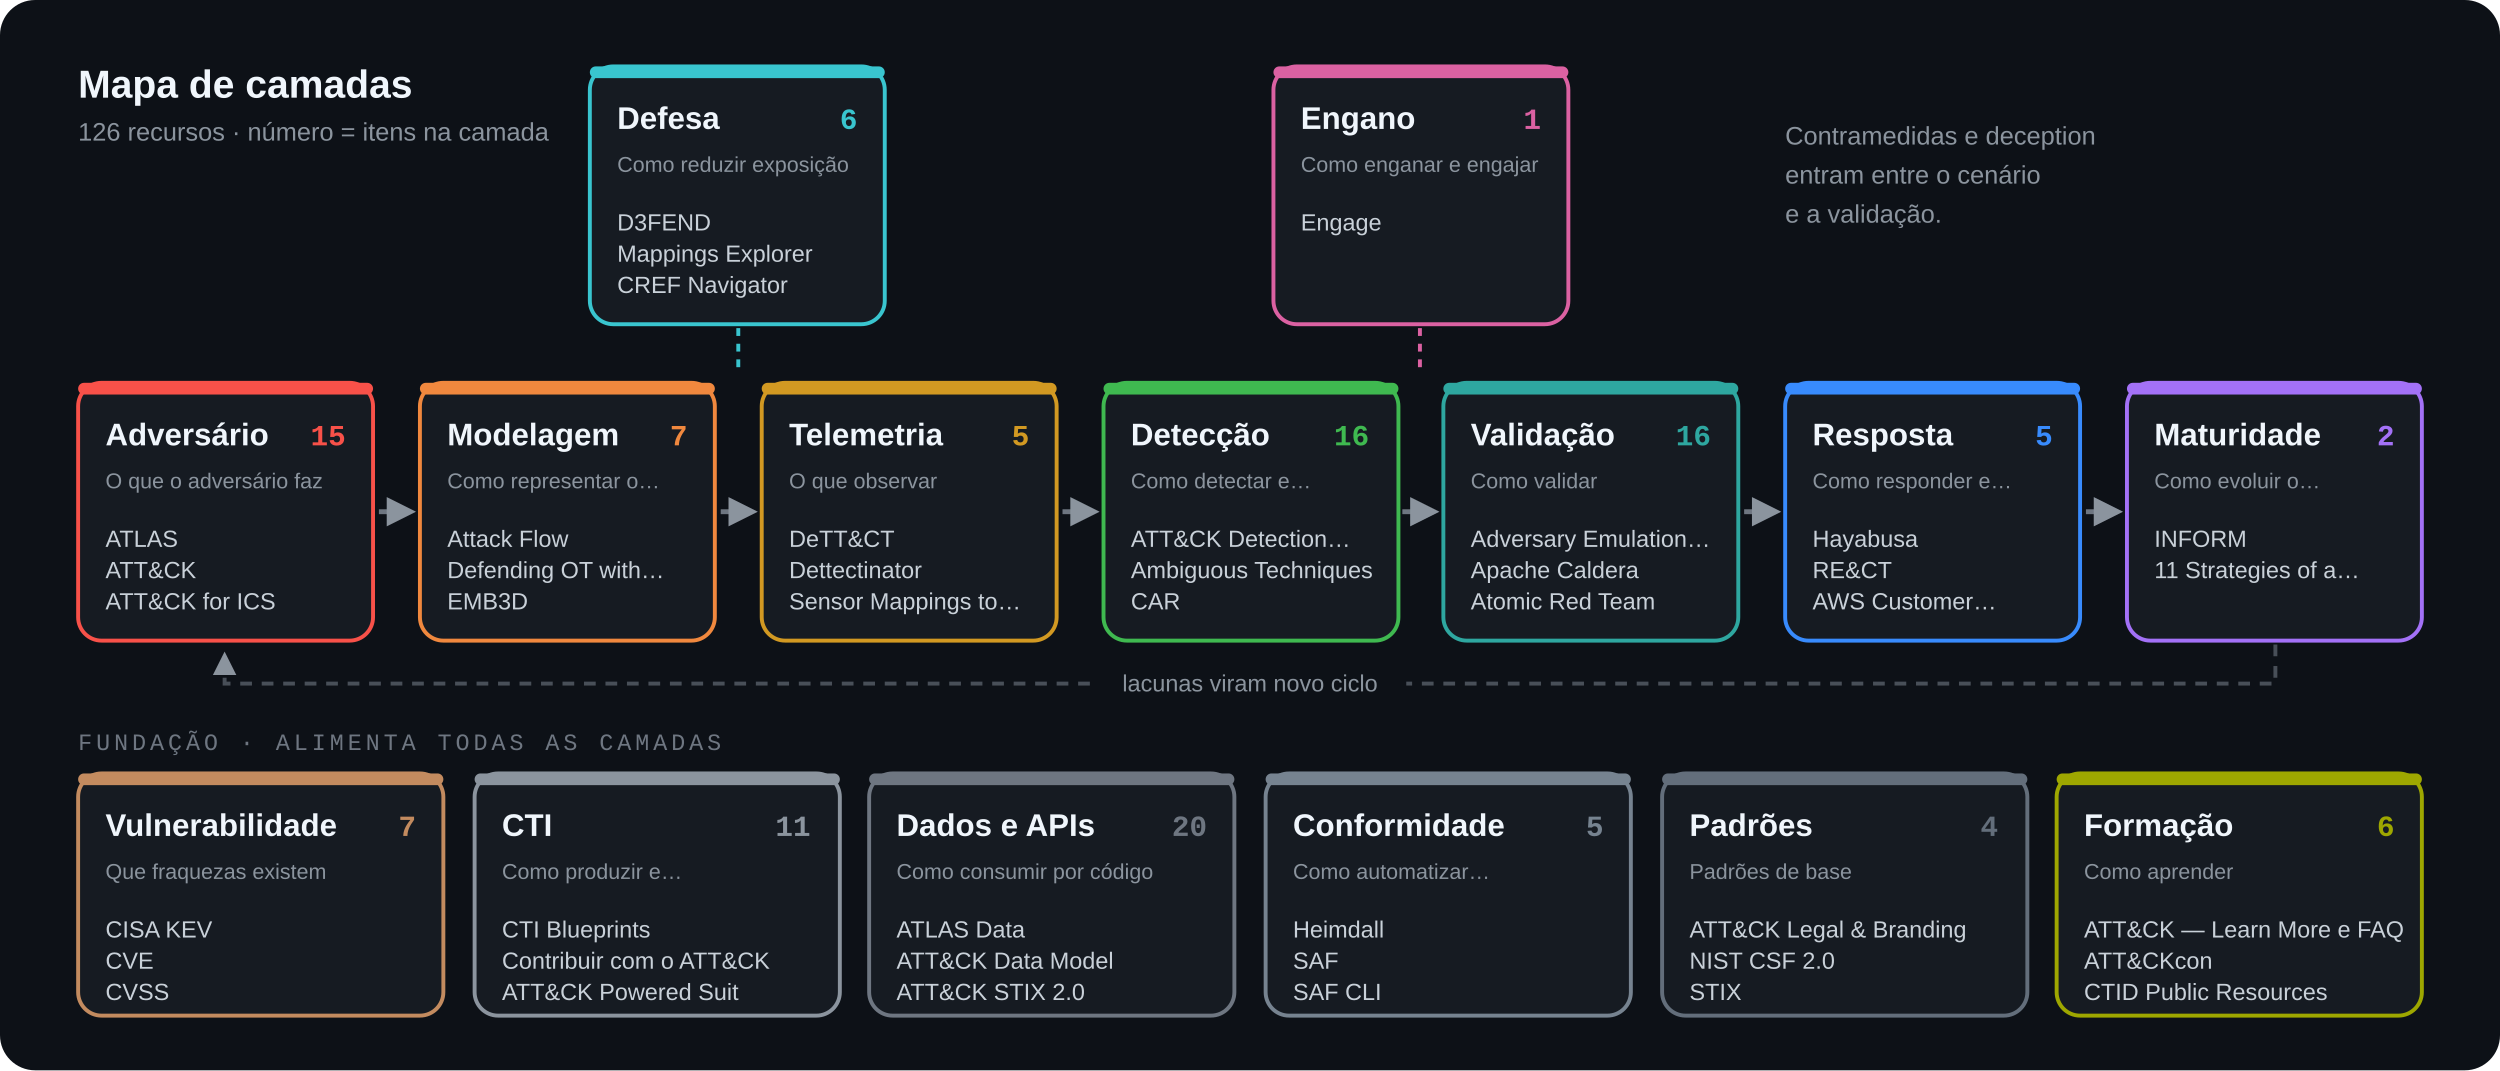
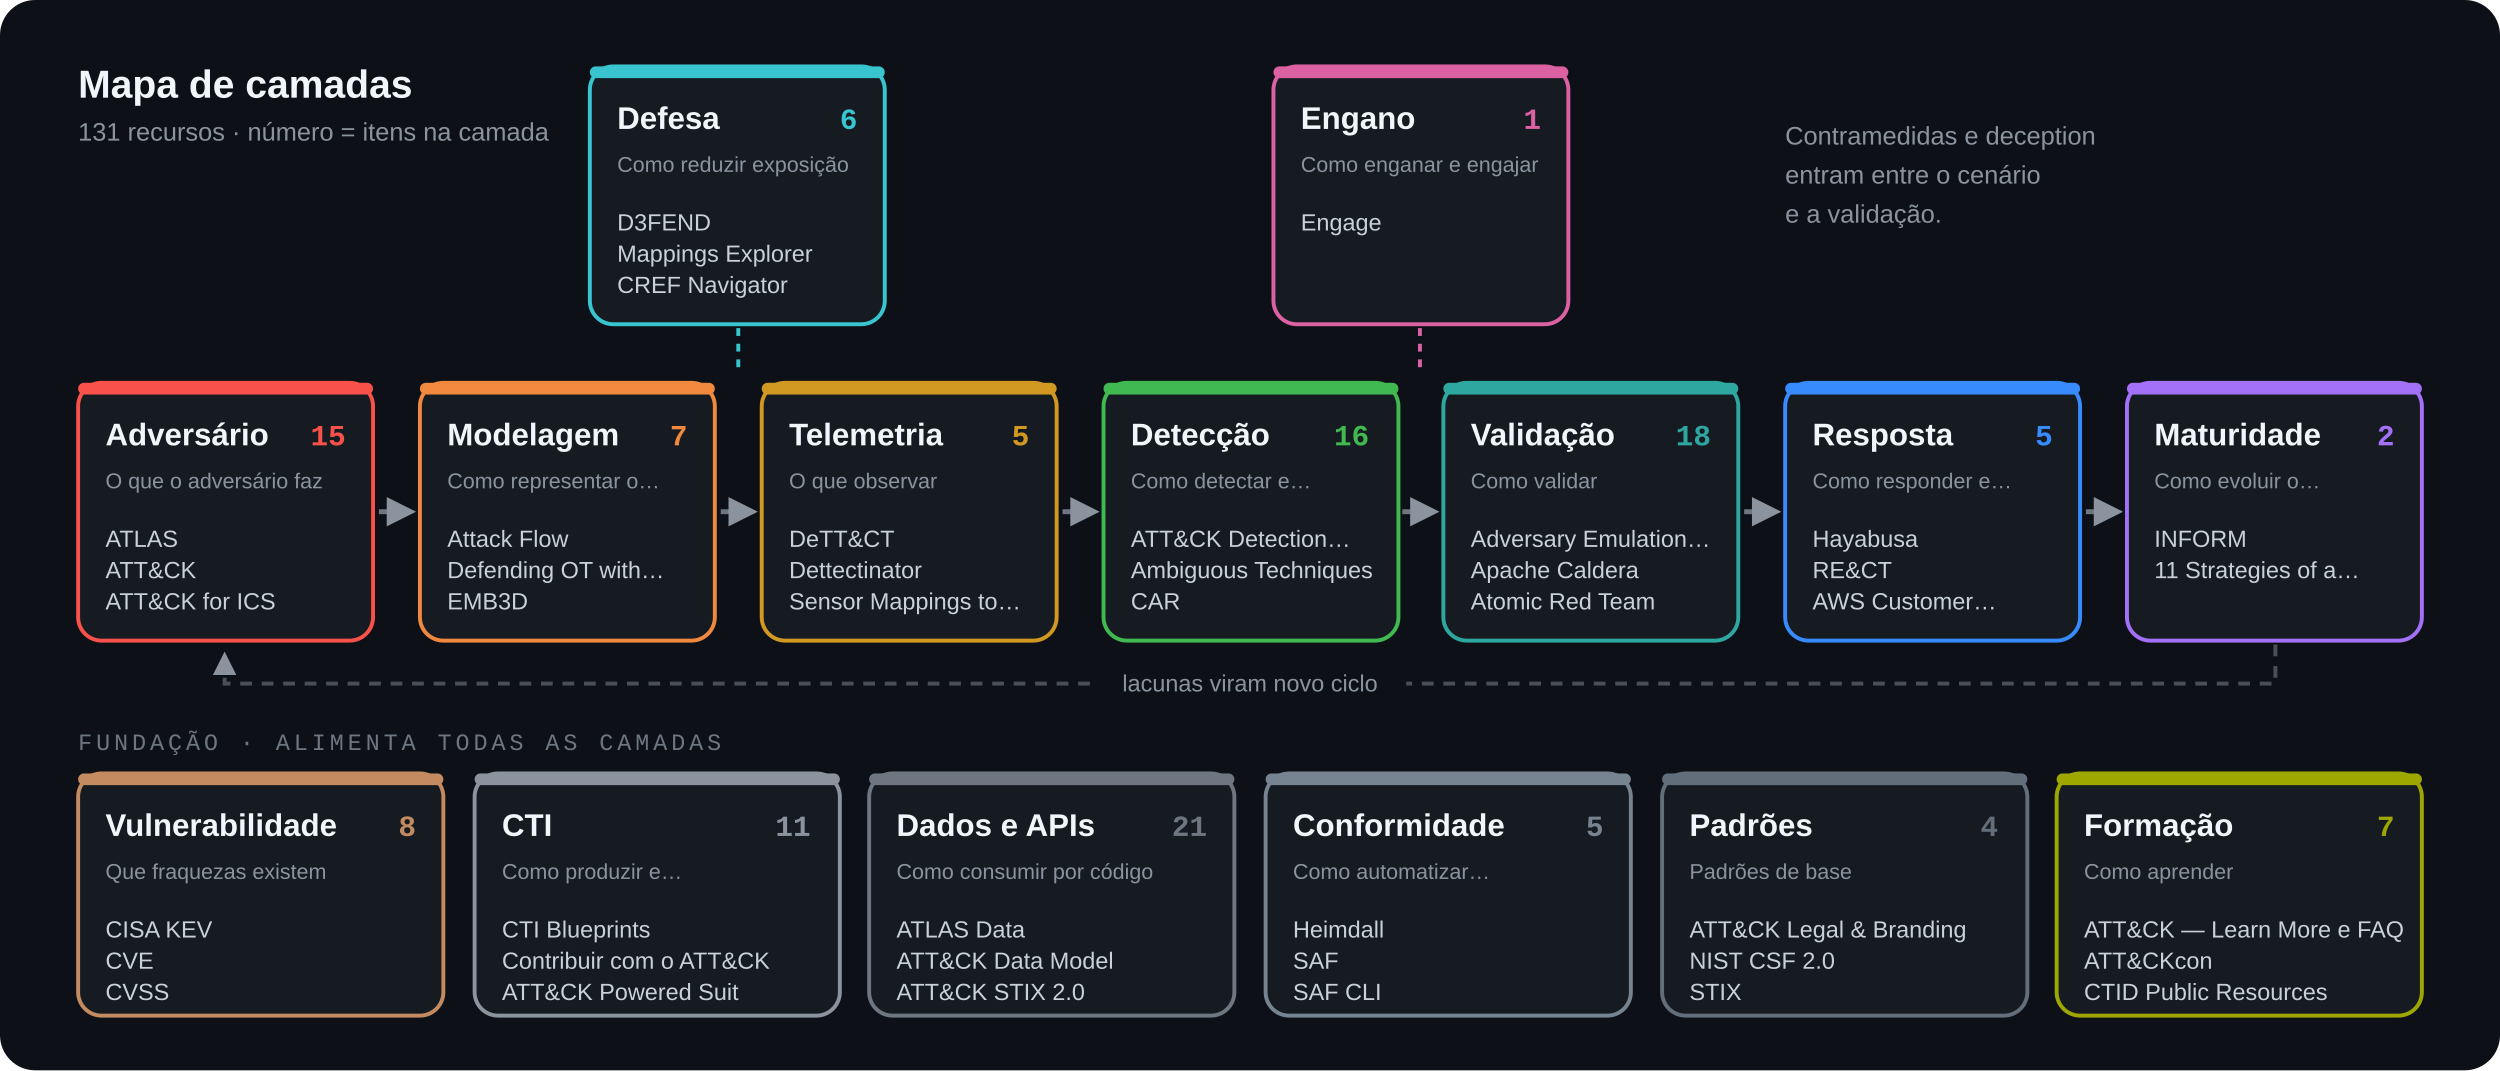
- <svg xmlns="http://www.w3.org/2000/svg" width="1280" height="548" viewBox="0 0 1280 548" role="img" aria-label="Mapa de camadas do ecossistema com 126 recursos">
+ <svg xmlns="http://www.w3.org/2000/svg" width="1280" height="548" viewBox="0 0 1280 548" role="img" aria-label="Mapa de camadas do ecossistema com 131 recursos">
  <defs>
    <marker id="arr" viewBox="0 0 10 10" refX="8" refY="5" markerWidth="6" markerHeight="6" orient="auto">
      <path d="M0 0 L10 5 L0 10 z" fill="#8b949e" />
    </marker>
  </defs>
  <rect width="1280" height="548" rx="18" fill="#0d1117" />
  <text x="40" y="50" font-family="'Segoe UI', 'Helvetica Neue', Arial, sans-serif" font-size="20" font-weight="800" fill="#f0f6fc">Mapa de camadas</text>
-   <text x="40" y="72" font-family="'Segoe UI', 'Helvetica Neue', Arial, sans-serif" font-size="13" fill="#8b949e">126 recursos · número = itens na camada</text>
+   <text x="40" y="72" font-family="'Segoe UI', 'Helvetica Neue', Arial, sans-serif" font-size="13" fill="#8b949e">131 recursos · número = itens na camada</text>
  <g>
    <rect x="40" y="196" width="151" height="132" rx="12" fill="#161b22" stroke="#f85149" stroke-width="2" />
    <rect x="40" y="196" width="151" height="6" rx="3" fill="#f85149" />
    <text x="54" y="228" font-family="'Segoe UI', 'Helvetica Neue', Arial, sans-serif" font-size="16" font-weight="700" fill="#f0f6fc">Adversário</text>
    <text x="177" y="228" text-anchor="end" font-family="'SFMono-Regular', Consolas, 'Liberation Mono', monospace" font-size="15" font-weight="700" fill="#f85149">15</text>
    <text x="54" y="250" font-family="'Segoe UI', 'Helvetica Neue', Arial, sans-serif" font-size="11" fill="#8b949e">O que o adversário faz</text>
    <text x="54" y="280" font-family="'Segoe UI', 'Helvetica Neue', Arial, sans-serif" font-size="12" fill="#c9d1d9">ATLAS</text>
    <text x="54" y="296" font-family="'Segoe UI', 'Helvetica Neue', Arial, sans-serif" font-size="12" fill="#c9d1d9">ATT&amp;CK</text>
    <text x="54" y="312" font-family="'Segoe UI', 'Helvetica Neue', Arial, sans-serif" font-size="12" fill="#c9d1d9">ATT&amp;CK for ICS</text>
  </g>
  <path d="M194 262 H210" stroke="#6e7681" stroke-width="2.5" marker-end="url(#arr)" />
  <g>
    <rect x="215" y="196" width="151" height="132" rx="12" fill="#161b22" stroke="#f0883e" stroke-width="2" />
    <rect x="215" y="196" width="151" height="6" rx="3" fill="#f0883e" />
    <text x="229" y="228" font-family="'Segoe UI', 'Helvetica Neue', Arial, sans-serif" font-size="16" font-weight="700" fill="#f0f6fc">Modelagem</text>
    <text x="352" y="228" text-anchor="end" font-family="'SFMono-Regular', Consolas, 'Liberation Mono', monospace" font-size="15" font-weight="700" fill="#f0883e">7</text>
    <text x="229" y="250" font-family="'Segoe UI', 'Helvetica Neue', Arial, sans-serif" font-size="11" fill="#8b949e">Como representar o…</text>
    <text x="229" y="280" font-family="'Segoe UI', 'Helvetica Neue', Arial, sans-serif" font-size="12" fill="#c9d1d9">Attack Flow</text>
    <text x="229" y="296" font-family="'Segoe UI', 'Helvetica Neue', Arial, sans-serif" font-size="12" fill="#c9d1d9">Defending OT with…</text>
    <text x="229" y="312" font-family="'Segoe UI', 'Helvetica Neue', Arial, sans-serif" font-size="12" fill="#c9d1d9">EMB3D</text>
  </g>
  <path d="M369 262 H385" stroke="#6e7681" stroke-width="2.5" marker-end="url(#arr)" />
  <g>
    <rect x="390" y="196" width="151" height="132" rx="12" fill="#161b22" stroke="#d29922" stroke-width="2" />
    <rect x="390" y="196" width="151" height="6" rx="3" fill="#d29922" />
    <text x="404" y="228" font-family="'Segoe UI', 'Helvetica Neue', Arial, sans-serif" font-size="16" font-weight="700" fill="#f0f6fc">Telemetria</text>
    <text x="527" y="228" text-anchor="end" font-family="'SFMono-Regular', Consolas, 'Liberation Mono', monospace" font-size="15" font-weight="700" fill="#d29922">5</text>
    <text x="404" y="250" font-family="'Segoe UI', 'Helvetica Neue', Arial, sans-serif" font-size="11" fill="#8b949e">O que observar</text>
    <text x="404" y="280" font-family="'Segoe UI', 'Helvetica Neue', Arial, sans-serif" font-size="12" fill="#c9d1d9">DeTT&amp;CT</text>
    <text x="404" y="296" font-family="'Segoe UI', 'Helvetica Neue', Arial, sans-serif" font-size="12" fill="#c9d1d9">Dettectinator</text>
    <text x="404" y="312" font-family="'Segoe UI', 'Helvetica Neue', Arial, sans-serif" font-size="12" fill="#c9d1d9">Sensor Mappings to…</text>
  </g>
  <path d="M544 262 H560" stroke="#6e7681" stroke-width="2.5" marker-end="url(#arr)" />
  <g>
    <rect x="565" y="196" width="151" height="132" rx="12" fill="#161b22" stroke="#3fb950" stroke-width="2" />
    <rect x="565" y="196" width="151" height="6" rx="3" fill="#3fb950" />
    <text x="579" y="228" font-family="'Segoe UI', 'Helvetica Neue', Arial, sans-serif" font-size="16" font-weight="700" fill="#f0f6fc">Detecção</text>
    <text x="701" y="228" text-anchor="end" font-family="'SFMono-Regular', Consolas, 'Liberation Mono', monospace" font-size="15" font-weight="700" fill="#3fb950">16</text>
    <text x="579" y="250" font-family="'Segoe UI', 'Helvetica Neue', Arial, sans-serif" font-size="11" fill="#8b949e">Como detectar e…</text>
    <text x="579" y="280" font-family="'Segoe UI', 'Helvetica Neue', Arial, sans-serif" font-size="12" fill="#c9d1d9">ATT&amp;CK Detection…</text>
    <text x="579" y="296" font-family="'Segoe UI', 'Helvetica Neue', Arial, sans-serif" font-size="12" fill="#c9d1d9">Ambiguous Techniques</text>
    <text x="579" y="312" font-family="'Segoe UI', 'Helvetica Neue', Arial, sans-serif" font-size="12" fill="#c9d1d9">CAR</text>
  </g>
  <path d="M718 262 H734" stroke="#6e7681" stroke-width="2.5" marker-end="url(#arr)" />
  <g>
    <rect x="739" y="196" width="151" height="132" rx="12" fill="#161b22" stroke="#2ea7a0" stroke-width="2" />
    <rect x="739" y="196" width="151" height="6" rx="3" fill="#2ea7a0" />
    <text x="753" y="228" font-family="'Segoe UI', 'Helvetica Neue', Arial, sans-serif" font-size="16" font-weight="700" fill="#f0f6fc">Validação</text>
-     <text x="876" y="228" text-anchor="end" font-family="'SFMono-Regular', Consolas, 'Liberation Mono', monospace" font-size="15" font-weight="700" fill="#2ea7a0">16</text>
+     <text x="876" y="228" text-anchor="end" font-family="'SFMono-Regular', Consolas, 'Liberation Mono', monospace" font-size="15" font-weight="700" fill="#2ea7a0">18</text>
    <text x="753" y="250" font-family="'Segoe UI', 'Helvetica Neue', Arial, sans-serif" font-size="11" fill="#8b949e">Como validar</text>
    <text x="753" y="280" font-family="'Segoe UI', 'Helvetica Neue', Arial, sans-serif" font-size="12" fill="#c9d1d9">Adversary Emulation…</text>
    <text x="753" y="296" font-family="'Segoe UI', 'Helvetica Neue', Arial, sans-serif" font-size="12" fill="#c9d1d9">Apache Caldera</text>
    <text x="753" y="312" font-family="'Segoe UI', 'Helvetica Neue', Arial, sans-serif" font-size="12" fill="#c9d1d9">Atomic Red Team</text>
  </g>
  <path d="M893 262 H909" stroke="#6e7681" stroke-width="2.5" marker-end="url(#arr)" />
  <g>
    <rect x="914" y="196" width="151" height="132" rx="12" fill="#161b22" stroke="#388bfd" stroke-width="2" />
    <rect x="914" y="196" width="151" height="6" rx="3" fill="#388bfd" />
    <text x="928" y="228" font-family="'Segoe UI', 'Helvetica Neue', Arial, sans-serif" font-size="16" font-weight="700" fill="#f0f6fc">Resposta</text>
    <text x="1051" y="228" text-anchor="end" font-family="'SFMono-Regular', Consolas, 'Liberation Mono', monospace" font-size="15" font-weight="700" fill="#388bfd">5</text>
    <text x="928" y="250" font-family="'Segoe UI', 'Helvetica Neue', Arial, sans-serif" font-size="11" fill="#8b949e">Como responder e…</text>
    <text x="928" y="280" font-family="'Segoe UI', 'Helvetica Neue', Arial, sans-serif" font-size="12" fill="#c9d1d9">Hayabusa</text>
    <text x="928" y="296" font-family="'Segoe UI', 'Helvetica Neue', Arial, sans-serif" font-size="12" fill="#c9d1d9">RE&amp;CT</text>
    <text x="928" y="312" font-family="'Segoe UI', 'Helvetica Neue', Arial, sans-serif" font-size="12" fill="#c9d1d9">AWS Customer…</text>
  </g>
  <path d="M1068 262 H1084" stroke="#6e7681" stroke-width="2.5" marker-end="url(#arr)" />
  <g>
    <rect x="1089" y="196" width="151" height="132" rx="12" fill="#161b22" stroke="#a371f7" stroke-width="2" />
    <rect x="1089" y="196" width="151" height="6" rx="3" fill="#a371f7" />
    <text x="1103" y="228" font-family="'Segoe UI', 'Helvetica Neue', Arial, sans-serif" font-size="16" font-weight="700" fill="#f0f6fc">Maturidade</text>
    <text x="1226" y="228" text-anchor="end" font-family="'SFMono-Regular', Consolas, 'Liberation Mono', monospace" font-size="15" font-weight="700" fill="#a371f7">2</text>
    <text x="1103" y="250" font-family="'Segoe UI', 'Helvetica Neue', Arial, sans-serif" font-size="11" fill="#8b949e">Como evoluir o…</text>
    <text x="1103" y="280" font-family="'Segoe UI', 'Helvetica Neue', Arial, sans-serif" font-size="12" fill="#c9d1d9">INFORM</text>
    <text x="1103" y="296" font-family="'Segoe UI', 'Helvetica Neue', Arial, sans-serif" font-size="12" fill="#c9d1d9">11 Strategies of a…</text>
  </g>
  <path d="M1165 330 V350 H115 V336" fill="none" stroke="#484f58" stroke-width="2" stroke-dasharray="6 5" marker-end="url(#arr)" />
  <rect x="560" y="340" width="160" height="20" fill="#0d1117" />
  <text x="640" y="354" text-anchor="middle" font-family="'Segoe UI', 'Helvetica Neue', Arial, sans-serif" font-size="12" fill="#8b949e">lacunas viram novo ciclo</text>
  <g>
    <rect x="302" y="34" width="151" height="132" rx="12" fill="#161b22" stroke="#39c5cf" stroke-width="2" />
    <rect x="302" y="34" width="151" height="6" rx="3" fill="#39c5cf" />
    <text x="316" y="66" font-family="'Segoe UI', 'Helvetica Neue', Arial, sans-serif" font-size="16" font-weight="700" fill="#f0f6fc">Defesa</text>
    <text x="439" y="66" text-anchor="end" font-family="'SFMono-Regular', Consolas, 'Liberation Mono', monospace" font-size="15" font-weight="700" fill="#39c5cf">6</text>
    <text x="316" y="88" font-family="'Segoe UI', 'Helvetica Neue', Arial, sans-serif" font-size="11" fill="#8b949e">Como reduzir exposição</text>
    <text x="316" y="118" font-family="'Segoe UI', 'Helvetica Neue', Arial, sans-serif" font-size="12" fill="#c9d1d9">D3FEND</text>
    <text x="316" y="134" font-family="'Segoe UI', 'Helvetica Neue', Arial, sans-serif" font-size="12" fill="#c9d1d9">Mappings Explorer</text>
    <text x="316" y="150" font-family="'Segoe UI', 'Helvetica Neue', Arial, sans-serif" font-size="12" fill="#c9d1d9">CREF Navigator</text>
  </g>
  <path d="M378 168 V192" stroke="#39c5cf" stroke-width="2" stroke-dasharray="4 4" />
  <g>
    <rect x="652" y="34" width="151" height="132" rx="12" fill="#161b22" stroke="#db61a2" stroke-width="2" />
    <rect x="652" y="34" width="151" height="6" rx="3" fill="#db61a2" />
    <text x="666" y="66" font-family="'Segoe UI', 'Helvetica Neue', Arial, sans-serif" font-size="16" font-weight="700" fill="#f0f6fc">Engano</text>
    <text x="789" y="66" text-anchor="end" font-family="'SFMono-Regular', Consolas, 'Liberation Mono', monospace" font-size="15" font-weight="700" fill="#db61a2">1</text>
    <text x="666" y="88" font-family="'Segoe UI', 'Helvetica Neue', Arial, sans-serif" font-size="11" fill="#8b949e">Como enganar e engajar</text>
    <text x="666" y="118" font-family="'Segoe UI', 'Helvetica Neue', Arial, sans-serif" font-size="12" fill="#c9d1d9">Engage</text>
  </g>
  <path d="M727 168 V192" stroke="#db61a2" stroke-width="2" stroke-dasharray="4 4" />
  <text x="914" y="74" font-family="'Segoe UI', 'Helvetica Neue', Arial, sans-serif" font-size="13" fill="#8b949e">Contramedidas e deception</text>
  <text x="914" y="94" font-family="'Segoe UI', 'Helvetica Neue', Arial, sans-serif" font-size="13" fill="#8b949e">entram entre o cenário</text>
  <text x="914" y="114" font-family="'Segoe UI', 'Helvetica Neue', Arial, sans-serif" font-size="13" fill="#8b949e">e a validação.</text>
  <text x="40" y="384" font-family="'SFMono-Regular', Consolas, 'Liberation Mono', monospace" font-size="12" letter-spacing="2" fill="#6e7681">FUNDAÇÃO · ALIMENTA TODAS AS CAMADAS</text>
  <g>
    <rect x="40" y="396" width="187" height="124" rx="12" fill="#161b22" stroke="#c38b5f" stroke-width="2" />
    <rect x="40" y="396" width="187" height="6" rx="3" fill="#c38b5f" />
    <text x="54" y="428" font-family="'Segoe UI', 'Helvetica Neue', Arial, sans-serif" font-size="16" font-weight="700" fill="#f0f6fc">Vulnerabilidade</text>
-     <text x="213" y="428" text-anchor="end" font-family="'SFMono-Regular', Consolas, 'Liberation Mono', monospace" font-size="15" font-weight="700" fill="#c38b5f">7</text>
+     <text x="213" y="428" text-anchor="end" font-family="'SFMono-Regular', Consolas, 'Liberation Mono', monospace" font-size="15" font-weight="700" fill="#c38b5f">8</text>
    <text x="54" y="450" font-family="'Segoe UI', 'Helvetica Neue', Arial, sans-serif" font-size="11" fill="#8b949e">Que fraquezas existem</text>
    <text x="54" y="480" font-family="'Segoe UI', 'Helvetica Neue', Arial, sans-serif" font-size="12" fill="#c9d1d9">CISA KEV</text>
    <text x="54" y="496" font-family="'Segoe UI', 'Helvetica Neue', Arial, sans-serif" font-size="12" fill="#c9d1d9">CVE</text>
    <text x="54" y="512" font-family="'Segoe UI', 'Helvetica Neue', Arial, sans-serif" font-size="12" fill="#c9d1d9">CVSS</text>
  </g>
  <g>
    <rect x="243" y="396" width="187" height="124" rx="12" fill="#161b22" stroke="#8b949e" stroke-width="2" />
    <rect x="243" y="396" width="187" height="6" rx="3" fill="#8b949e" />
    <text x="257" y="428" font-family="'Segoe UI', 'Helvetica Neue', Arial, sans-serif" font-size="16" font-weight="700" fill="#f0f6fc">CTI</text>
    <text x="415" y="428" text-anchor="end" font-family="'SFMono-Regular', Consolas, 'Liberation Mono', monospace" font-size="15" font-weight="700" fill="#8b949e">11</text>
    <text x="257" y="450" font-family="'Segoe UI', 'Helvetica Neue', Arial, sans-serif" font-size="11" fill="#8b949e">Como produzir e…</text>
    <text x="257" y="480" font-family="'Segoe UI', 'Helvetica Neue', Arial, sans-serif" font-size="12" fill="#c9d1d9">CTI Blueprints</text>
    <text x="257" y="496" font-family="'Segoe UI', 'Helvetica Neue', Arial, sans-serif" font-size="12" fill="#c9d1d9">Contribuir com o ATT&amp;CK</text>
    <text x="257" y="512" font-family="'Segoe UI', 'Helvetica Neue', Arial, sans-serif" font-size="12" fill="#c9d1d9">ATT&amp;CK Powered Suit</text>
  </g>
  <g>
    <rect x="445" y="396" width="187" height="124" rx="12" fill="#161b22" stroke="#6e7681" stroke-width="2" />
    <rect x="445" y="396" width="187" height="6" rx="3" fill="#6e7681" />
    <text x="459" y="428" font-family="'Segoe UI', 'Helvetica Neue', Arial, sans-serif" font-size="16" font-weight="700" fill="#f0f6fc">Dados e APIs</text>
-     <text x="618" y="428" text-anchor="end" font-family="'SFMono-Regular', Consolas, 'Liberation Mono', monospace" font-size="15" font-weight="700" fill="#6e7681">20</text>
+     <text x="618" y="428" text-anchor="end" font-family="'SFMono-Regular', Consolas, 'Liberation Mono', monospace" font-size="15" font-weight="700" fill="#6e7681">21</text>
    <text x="459" y="450" font-family="'Segoe UI', 'Helvetica Neue', Arial, sans-serif" font-size="11" fill="#8b949e">Como consumir por código</text>
    <text x="459" y="480" font-family="'Segoe UI', 'Helvetica Neue', Arial, sans-serif" font-size="12" fill="#c9d1d9">ATLAS Data</text>
    <text x="459" y="496" font-family="'Segoe UI', 'Helvetica Neue', Arial, sans-serif" font-size="12" fill="#c9d1d9">ATT&amp;CK Data Model</text>
    <text x="459" y="512" font-family="'Segoe UI', 'Helvetica Neue', Arial, sans-serif" font-size="12" fill="#c9d1d9">ATT&amp;CK STIX 2.0</text>
  </g>
  <g>
    <rect x="648" y="396" width="187" height="124" rx="12" fill="#161b22" stroke="#768390" stroke-width="2" />
    <rect x="648" y="396" width="187" height="6" rx="3" fill="#768390" />
    <text x="662" y="428" font-family="'Segoe UI', 'Helvetica Neue', Arial, sans-serif" font-size="16" font-weight="700" fill="#f0f6fc">Conformidade</text>
    <text x="821" y="428" text-anchor="end" font-family="'SFMono-Regular', Consolas, 'Liberation Mono', monospace" font-size="15" font-weight="700" fill="#768390">5</text>
    <text x="662" y="450" font-family="'Segoe UI', 'Helvetica Neue', Arial, sans-serif" font-size="11" fill="#8b949e">Como automatizar…</text>
    <text x="662" y="480" font-family="'Segoe UI', 'Helvetica Neue', Arial, sans-serif" font-size="12" fill="#c9d1d9">Heimdall</text>
    <text x="662" y="496" font-family="'Segoe UI', 'Helvetica Neue', Arial, sans-serif" font-size="12" fill="#c9d1d9">SAF</text>
    <text x="662" y="512" font-family="'Segoe UI', 'Helvetica Neue', Arial, sans-serif" font-size="12" fill="#c9d1d9">SAF CLI</text>
  </g>
  <g>
    <rect x="851" y="396" width="187" height="124" rx="12" fill="#161b22" stroke="#636e7b" stroke-width="2" />
    <rect x="851" y="396" width="187" height="6" rx="3" fill="#636e7b" />
    <text x="865" y="428" font-family="'Segoe UI', 'Helvetica Neue', Arial, sans-serif" font-size="16" font-weight="700" fill="#f0f6fc">Padrões</text>
    <text x="1023" y="428" text-anchor="end" font-family="'SFMono-Regular', Consolas, 'Liberation Mono', monospace" font-size="15" font-weight="700" fill="#636e7b">4</text>
    <text x="865" y="450" font-family="'Segoe UI', 'Helvetica Neue', Arial, sans-serif" font-size="11" fill="#8b949e">Padrões de base</text>
    <text x="865" y="480" font-family="'Segoe UI', 'Helvetica Neue', Arial, sans-serif" font-size="12" fill="#c9d1d9">ATT&amp;CK Legal &amp; Branding</text>
    <text x="865" y="496" font-family="'Segoe UI', 'Helvetica Neue', Arial, sans-serif" font-size="12" fill="#c9d1d9">NIST CSF 2.0</text>
    <text x="865" y="512" font-family="'Segoe UI', 'Helvetica Neue', Arial, sans-serif" font-size="12" fill="#c9d1d9">STIX</text>
  </g>
  <g>
    <rect x="1053" y="396" width="187" height="124" rx="12" fill="#161b22" stroke="#9ea700" stroke-width="2" />
    <rect x="1053" y="396" width="187" height="6" rx="3" fill="#9ea700" />
    <text x="1067" y="428" font-family="'Segoe UI', 'Helvetica Neue', Arial, sans-serif" font-size="16" font-weight="700" fill="#f0f6fc">Formação</text>
-     <text x="1226" y="428" text-anchor="end" font-family="'SFMono-Regular', Consolas, 'Liberation Mono', monospace" font-size="15" font-weight="700" fill="#9ea700">6</text>
+     <text x="1226" y="428" text-anchor="end" font-family="'SFMono-Regular', Consolas, 'Liberation Mono', monospace" font-size="15" font-weight="700" fill="#9ea700">7</text>
    <text x="1067" y="450" font-family="'Segoe UI', 'Helvetica Neue', Arial, sans-serif" font-size="11" fill="#8b949e">Como aprender</text>
    <text x="1067" y="480" font-family="'Segoe UI', 'Helvetica Neue', Arial, sans-serif" font-size="12" fill="#c9d1d9">ATT&amp;CK — Learn More e FAQ</text>
    <text x="1067" y="496" font-family="'Segoe UI', 'Helvetica Neue', Arial, sans-serif" font-size="12" fill="#c9d1d9">ATT&amp;CKcon</text>
    <text x="1067" y="512" font-family="'Segoe UI', 'Helvetica Neue', Arial, sans-serif" font-size="12" fill="#c9d1d9">CTID Public Resources</text>
  </g>
</svg>
